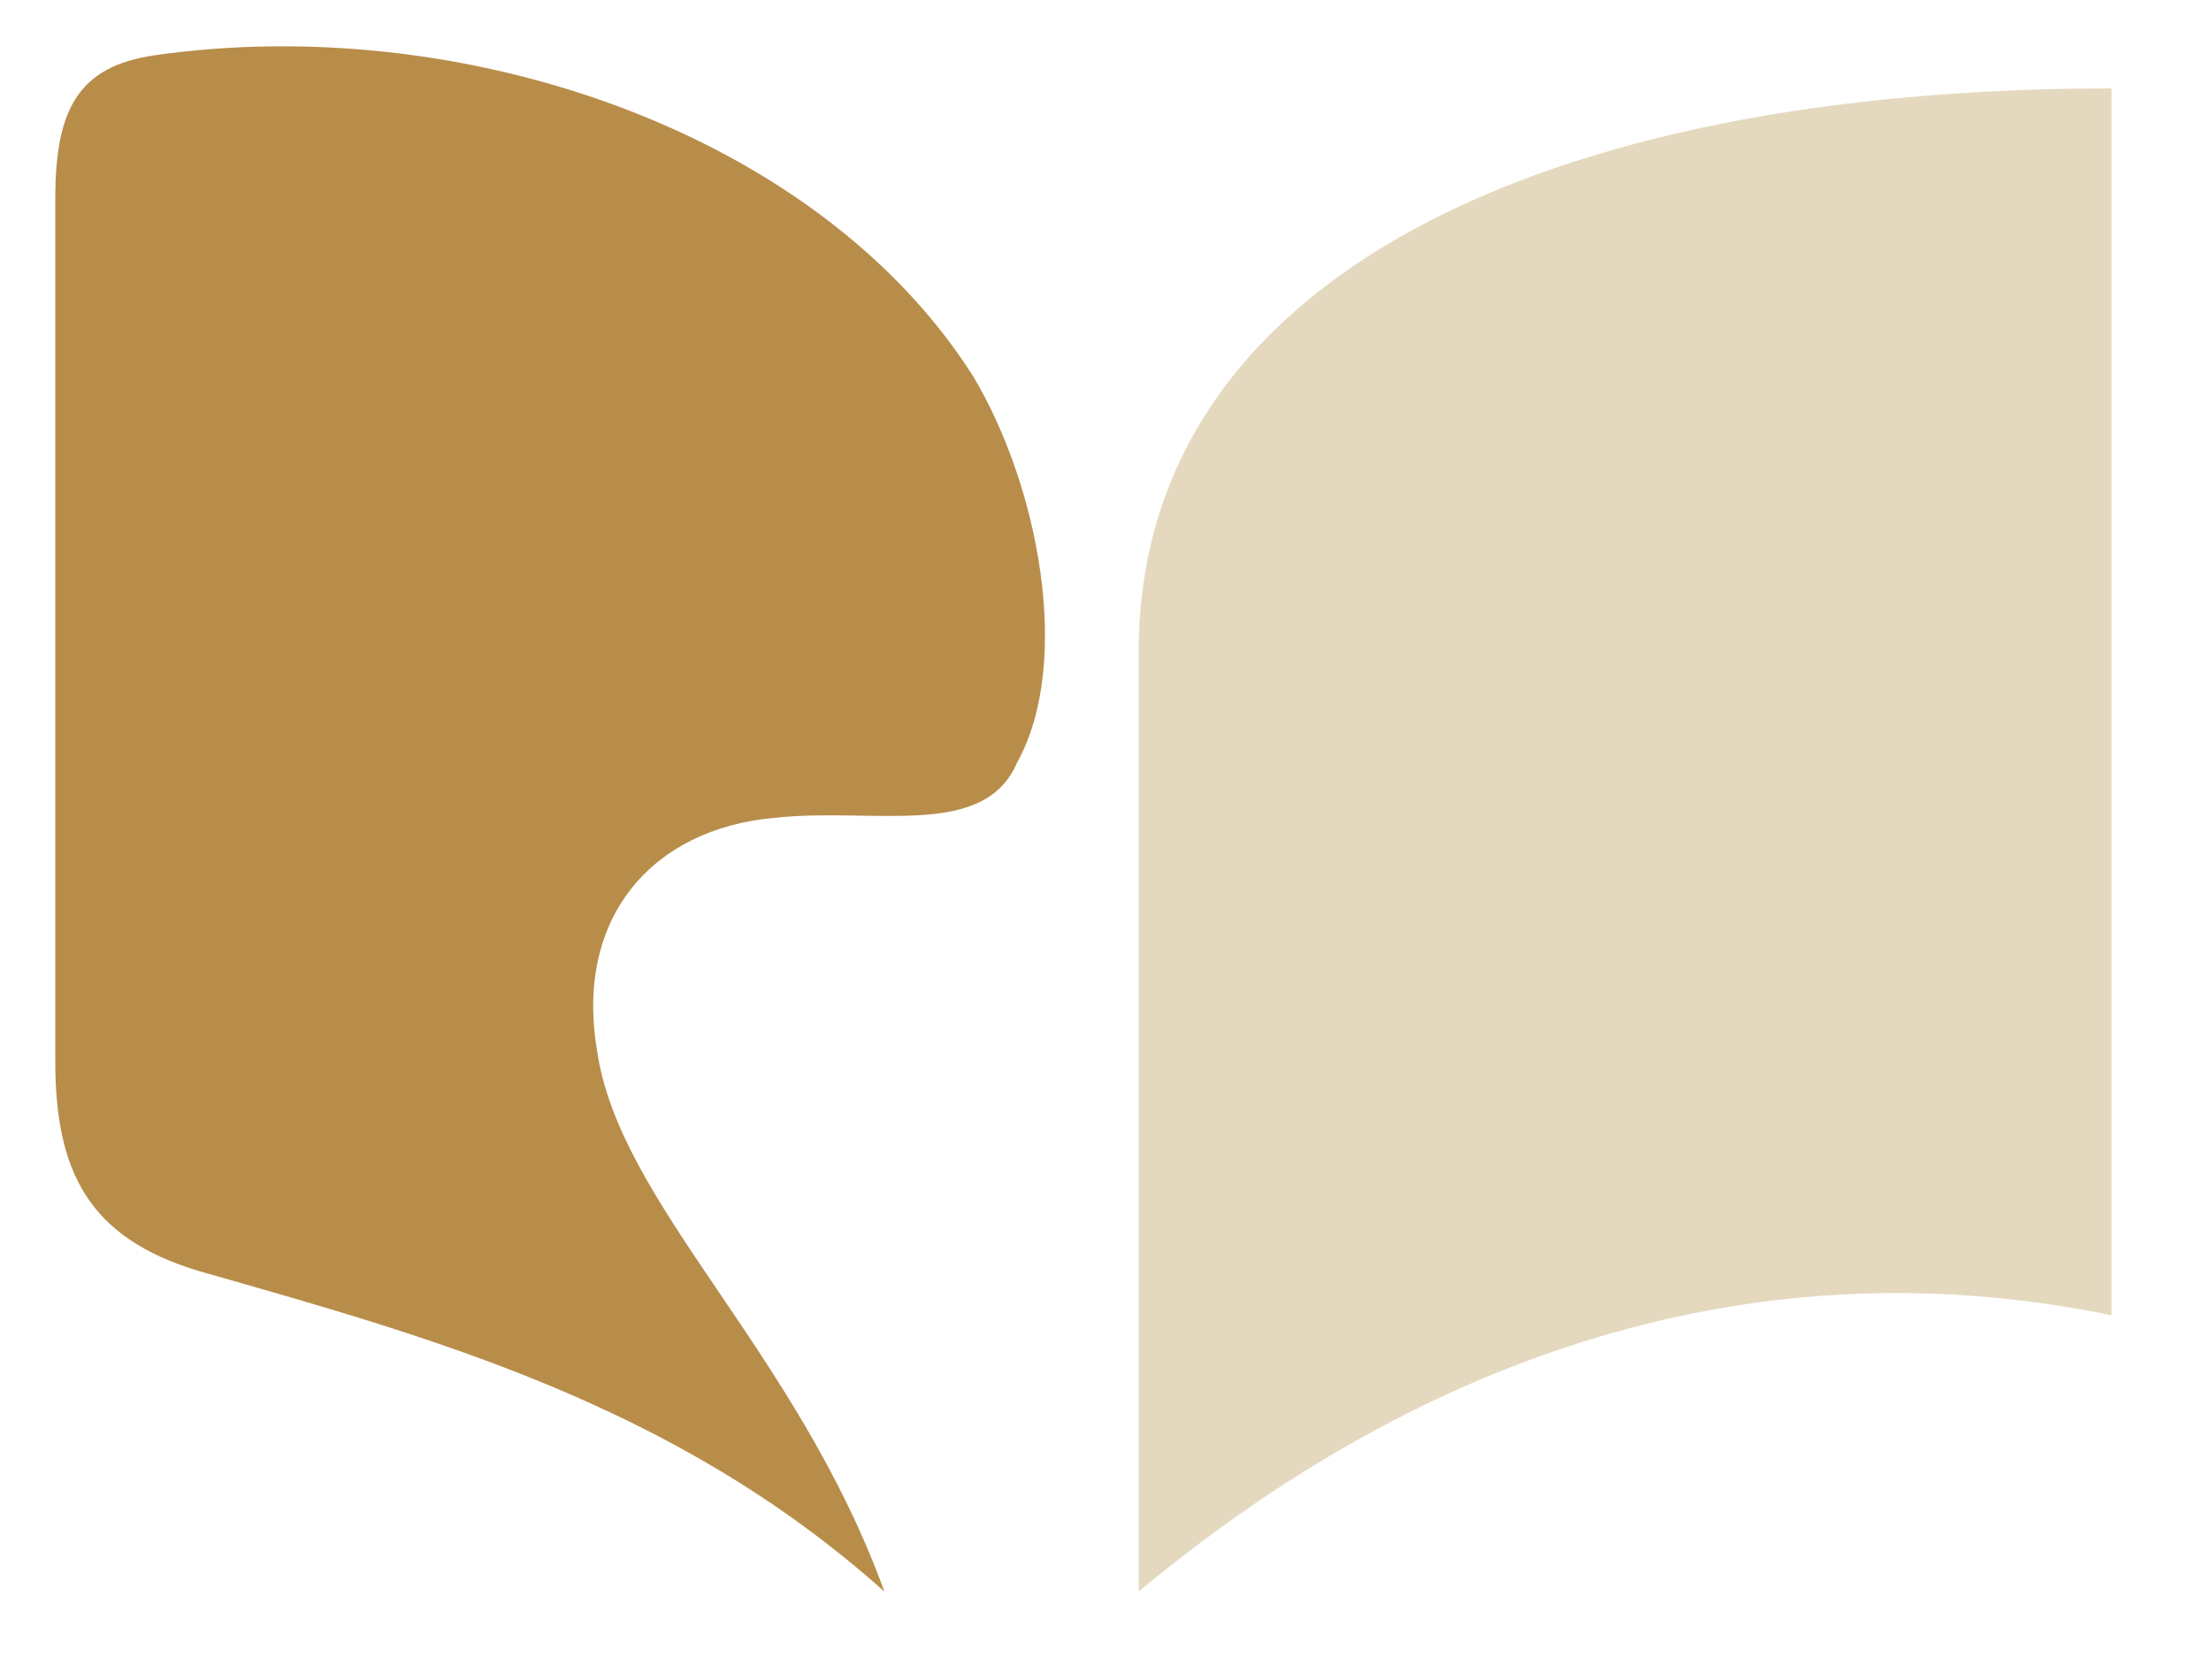
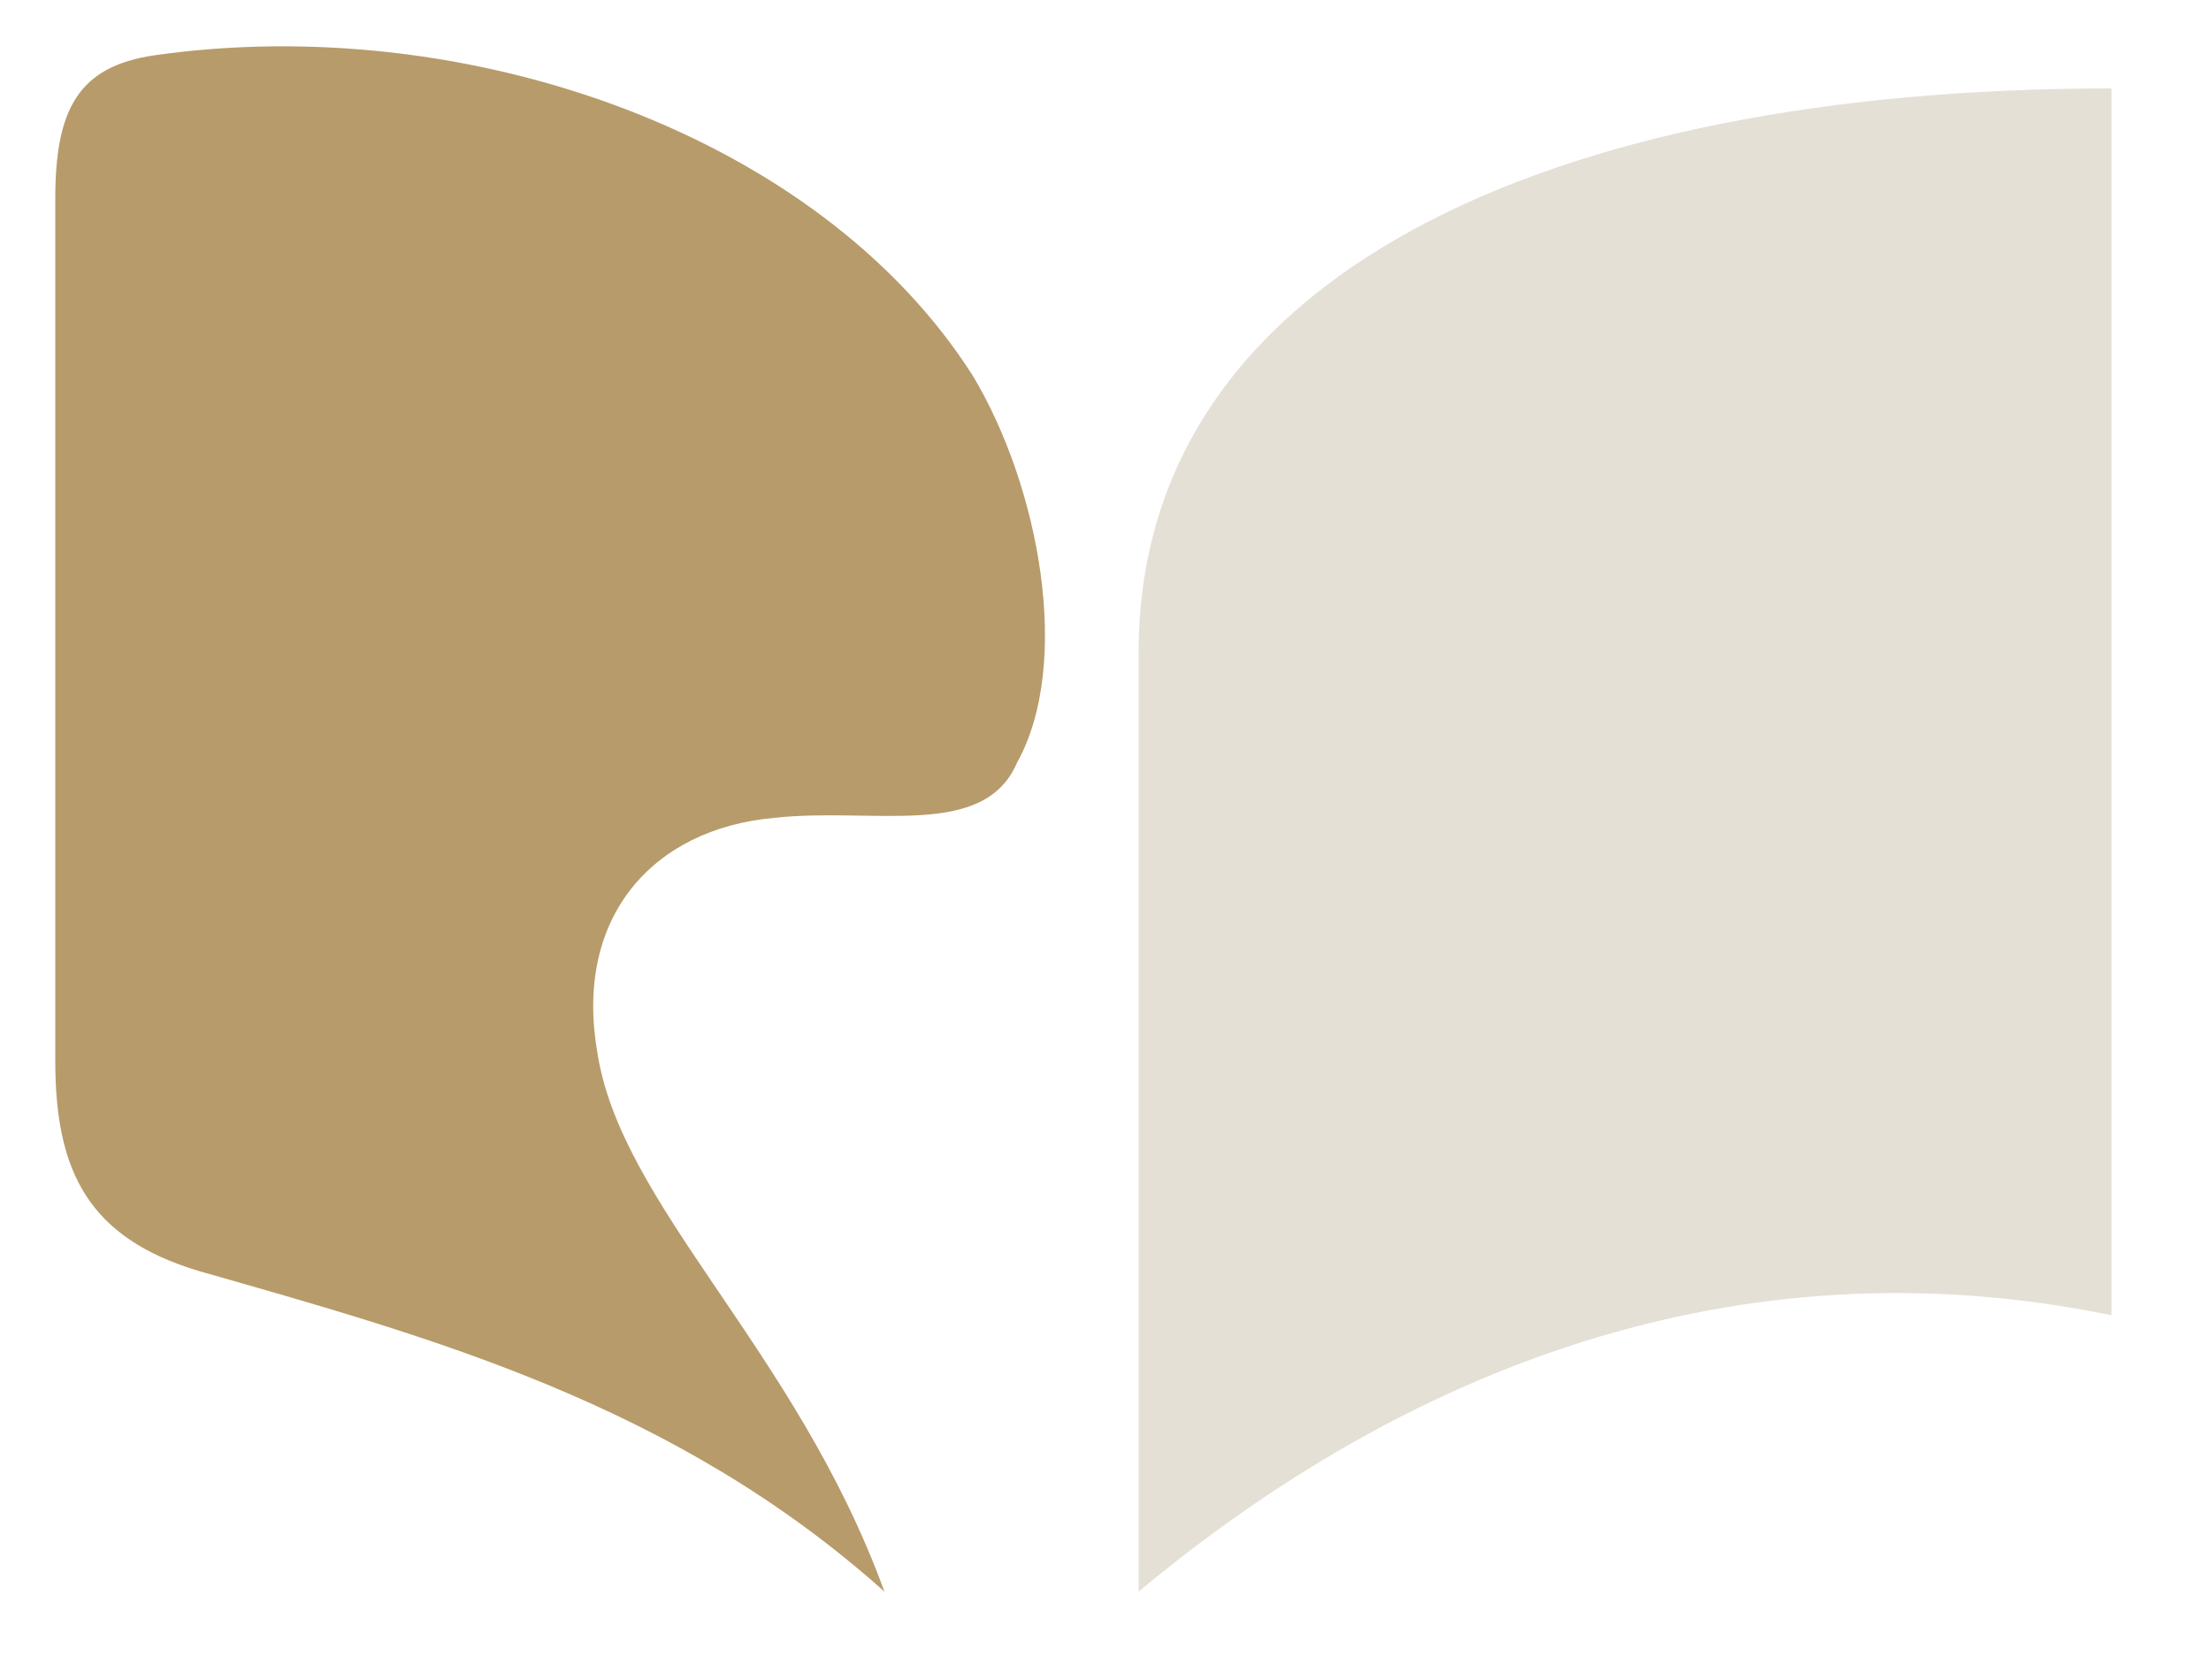
<svg xmlns="http://www.w3.org/2000/svg" width="200" height="152" viewBox="0 0 200 152" role="img" aria-label="StoryDate">
-   <path fill="#B88D4A" d="M14 5C42 1 74 12 88 34C94 44 97 60 92 69C89 76 79 73 70 74C59 75 52 83 54 95C56 109 72 122 80 144C61 127 39 121 18 115C8 112 5 106 5 96V18C5 10 7 6 14 5Z" />
-   <path fill="#E4D9BF" d="M103 144V59C103 25 140 8 191 8V119C157 112 127 124 103 144Z" />
+   <path fill="#B79B6A" d="M14 5C42 1 74 12 88 34C94 44 97 60 92 69C89 76 79 73 70 74C59 75 52 83 54 95C56 109 72 122 80 144C61 127 39 121 18 115C8 112 5 106 5 96V18C5 10 7 6 14 5Z" />
+   <path fill="#E5E0D6" d="M103 144V59C103 25 140 8 191 8V119C157 112 127 124 103 144Z" />
</svg>
